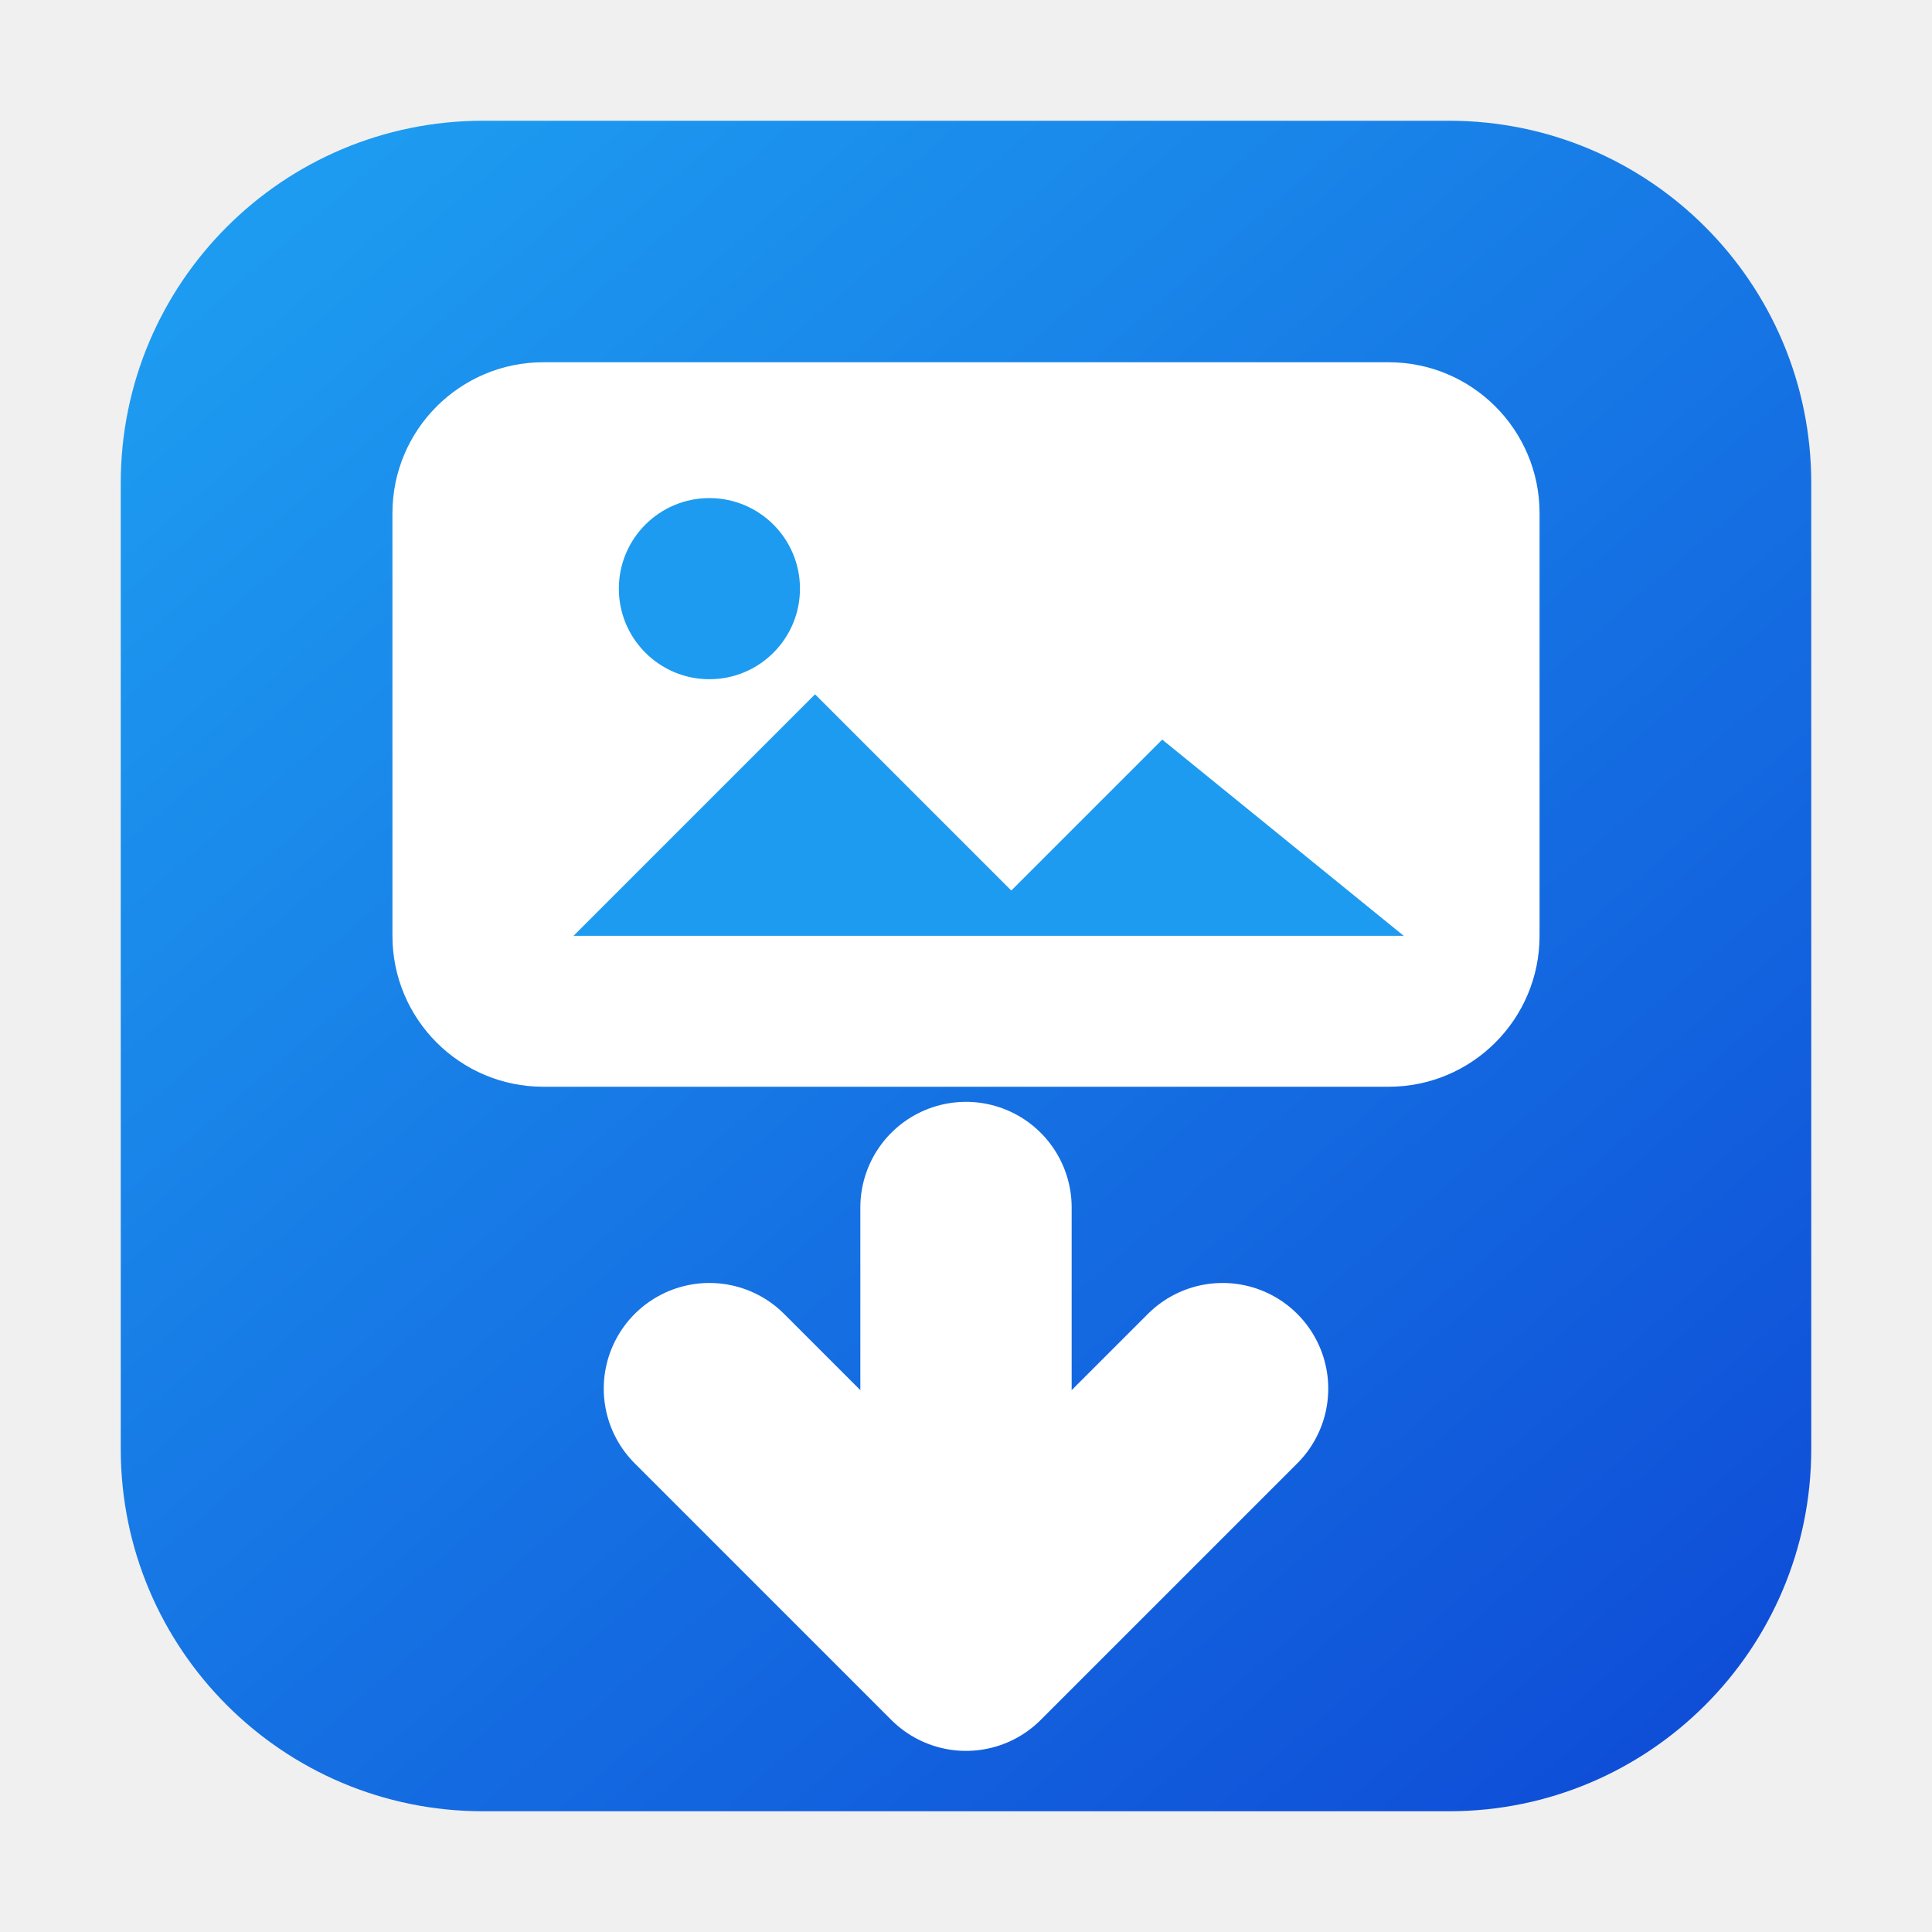
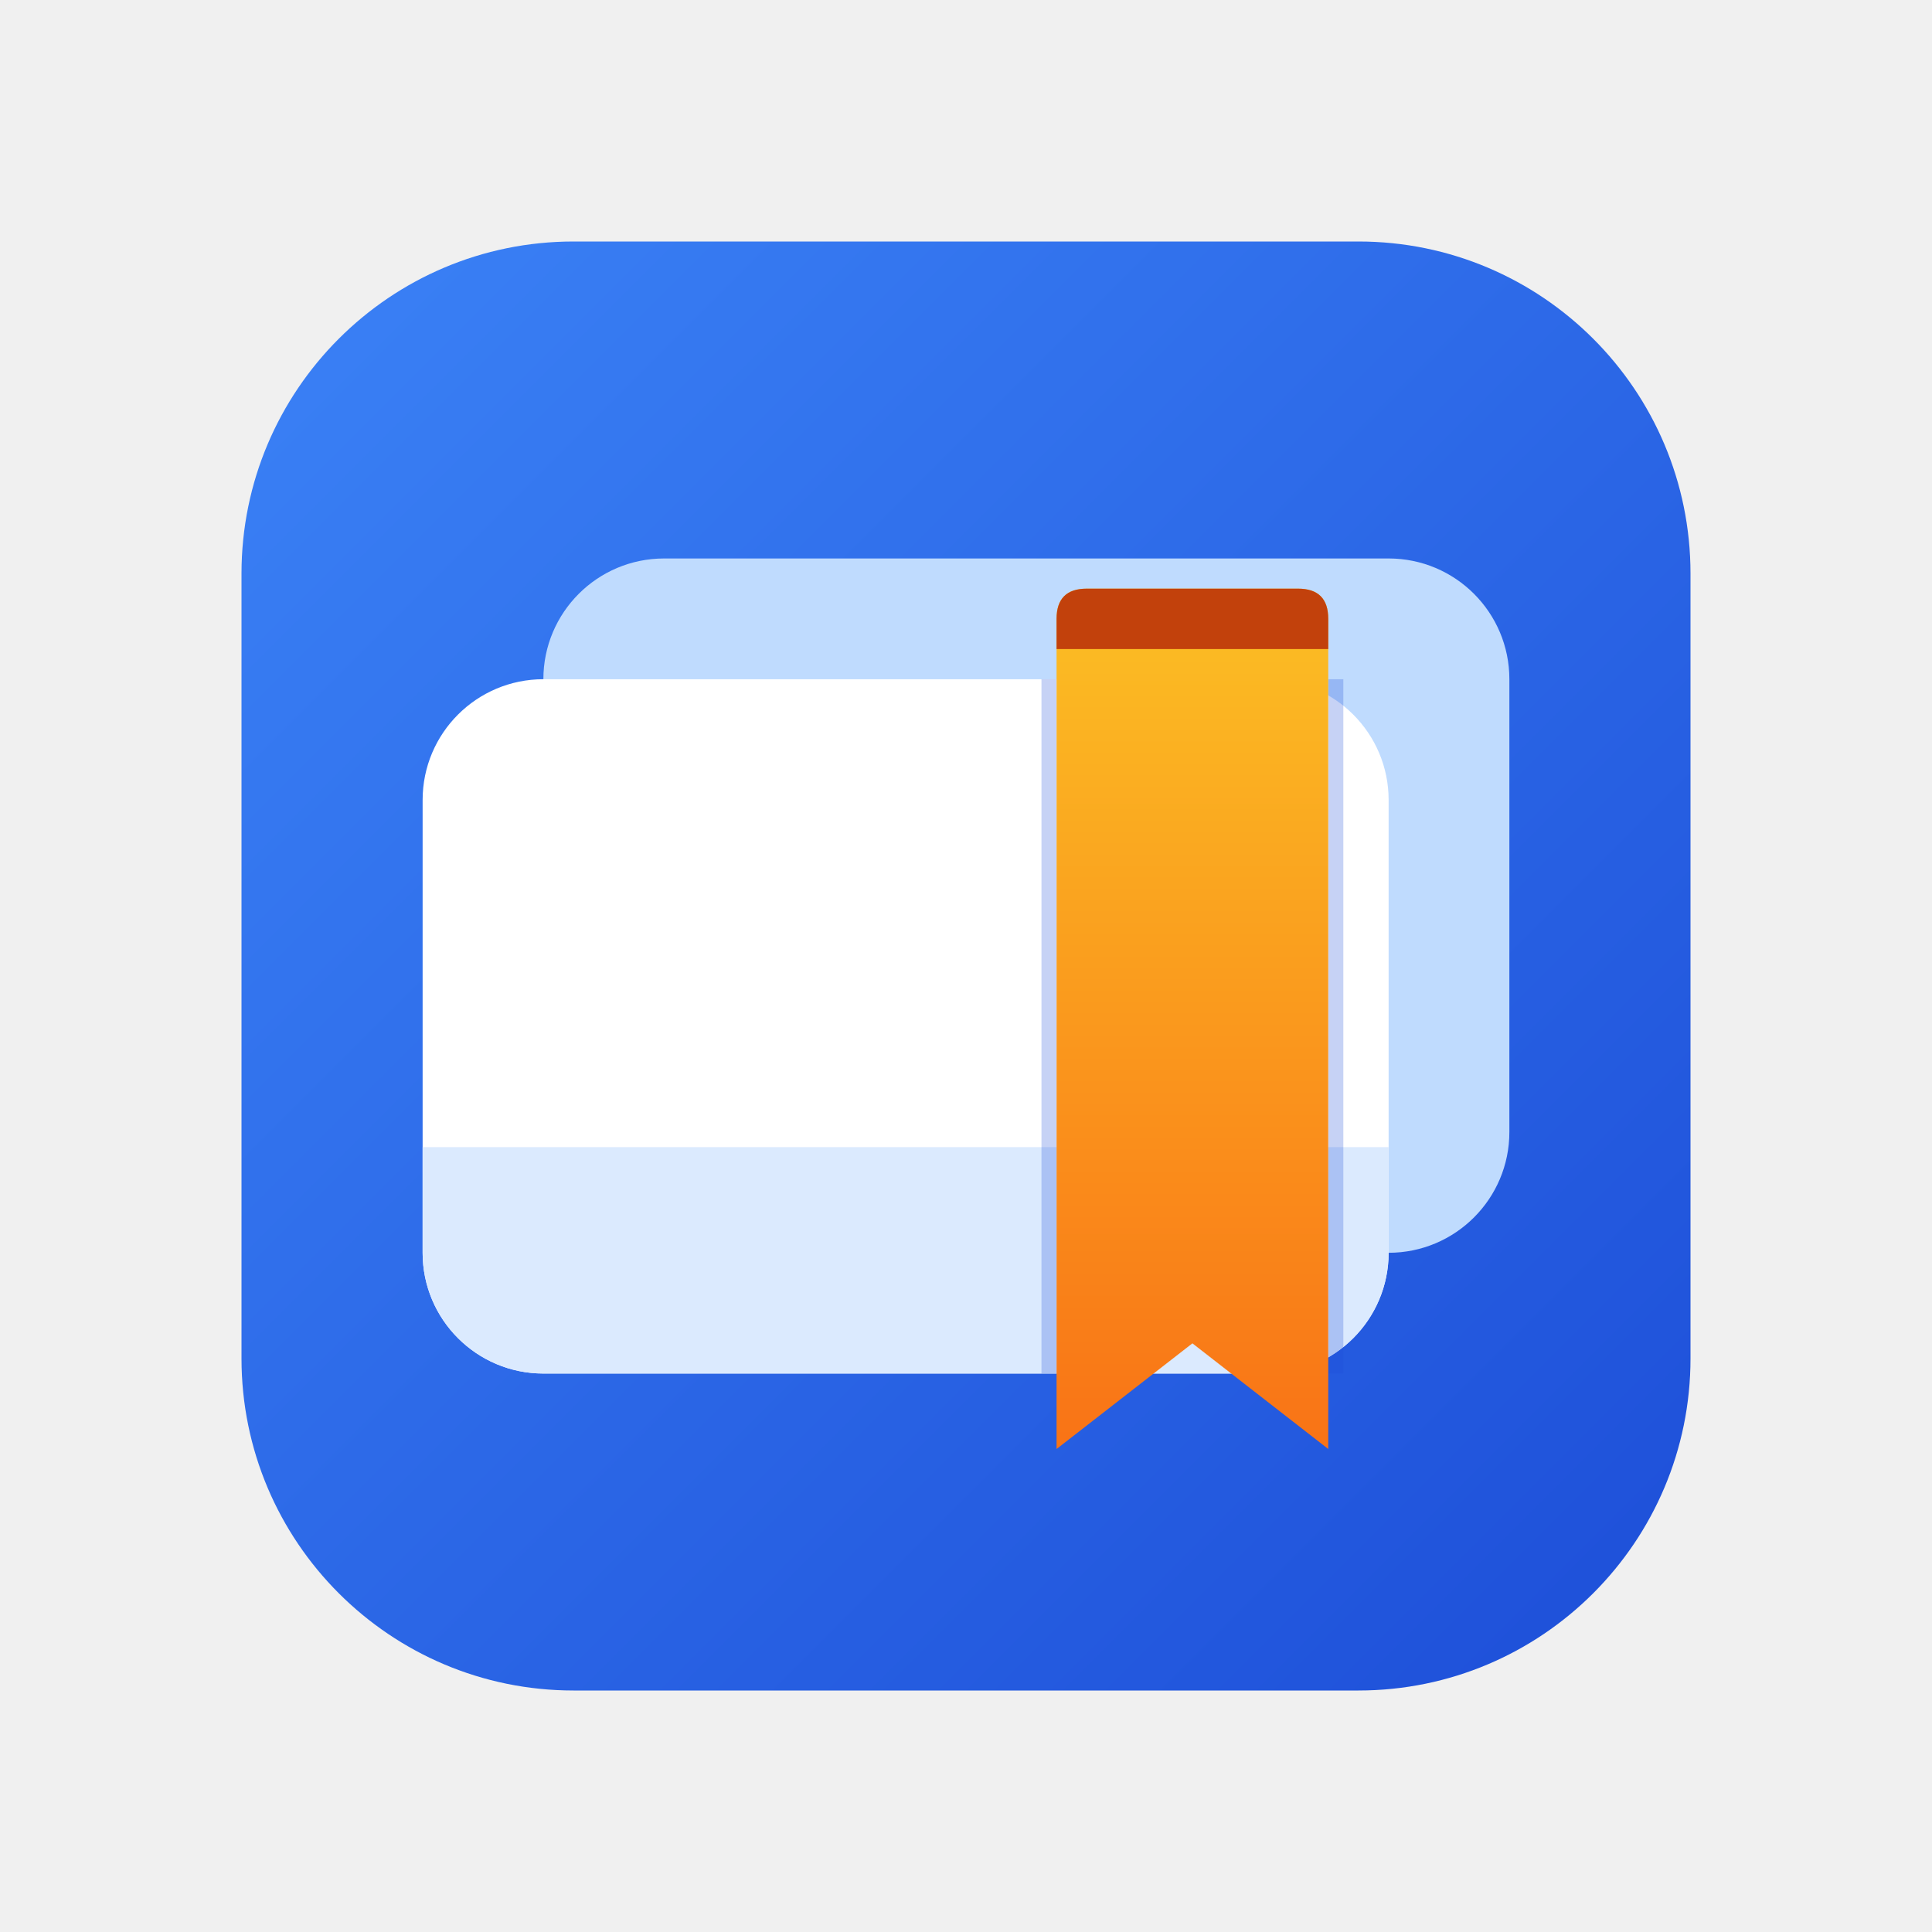
- <svg xmlns="http://www.w3.org/2000/svg" viewBox="0 0 128 128">
+ <svg xmlns="http://www.w3.org/2000/svg" viewBox="0 0 128 128" width="128" height="128">
  <defs>
-     <linearGradient id="bg" x1="20" y1="14" x2="108" y2="116" gradientUnits="userSpaceOnUse">
-       <stop offset="0" stop-color="#1d9bf0" />
-       <stop offset="1" stop-color="#0f4fd8" />
+     <linearGradient id="stageGrad" x1="16" y1="16" x2="112" y2="112" gradientUnits="userSpaceOnUse">
+       <stop offset="0%" stop-color="#3b82f6" />
+       <stop offset="100%" stop-color="#1d4ed8" />
    </linearGradient>
+     <linearGradient id="ribbonGrad" x1="70" y1="39" x2="70" y2="96" gradientUnits="userSpaceOnUse">
+       <stop offset="0%" stop-color="#fbbf24" />
+       <stop offset="100%" stop-color="#f97316" />
+     </linearGradient>
+     <clipPath id="frontCardClip">
+       <rect x="28" y="45" width="64" height="46" rx="8" ry="8" />
+     </clipPath>
  </defs>
-   <rect x="8" y="8" width="112" height="112" rx="24" fill="url(#bg)" />
-   <rect x="26" y="24" width="76" height="48" rx="10" fill="#ffffff" />
-   <path d="M38 62l16-16 13 13 10-10 16 13z" fill="#1d9bf0" />
-   <circle cx="47" cy="39" r="6" fill="#1d9bf0" />
-   <path d="M64 80v22" fill="none" stroke="#ffffff" stroke-width="14" stroke-linecap="round" />
-   <path d="M47 92l17 17 17-17" fill="none" stroke="#ffffff" stroke-width="14" stroke-linecap="round" stroke-linejoin="round" />
+   <rect x="16" y="16" width="96" height="96" rx="22" ry="22" fill="url(#stageGrad)" />
+   <rect x="36" y="37" width="64" height="46" rx="8" ry="8" fill="#bfdbfe" />
+   <rect x="28" y="45" width="64" height="46" rx="8" ry="8" fill="#ffffff" />
+   <rect x="28" y="76" width="64" height="15" fill="#dbeafe" clip-path="url(#frontCardClip)" />
+   <rect x="69" y="45" width="1" height="46" fill="#1d4ed8" fill-opacity="0.25" />
+   <rect x="88" y="45" width="1" height="46" fill="#1d4ed8" fill-opacity="0.25" />
+   <path d="M 70 41 Q 70 39 72 39 L 86 39 Q 88 39 88 41 L 88 96 L 79 89 L 70 96 Z" fill="url(#ribbonGrad)" />
+   <path d="M 70 41 Q 70 39 72 39 L 86 39 Q 88 39 88 41 L 88 43 L 70 43 Z" fill="#c2410c" />
</svg>
